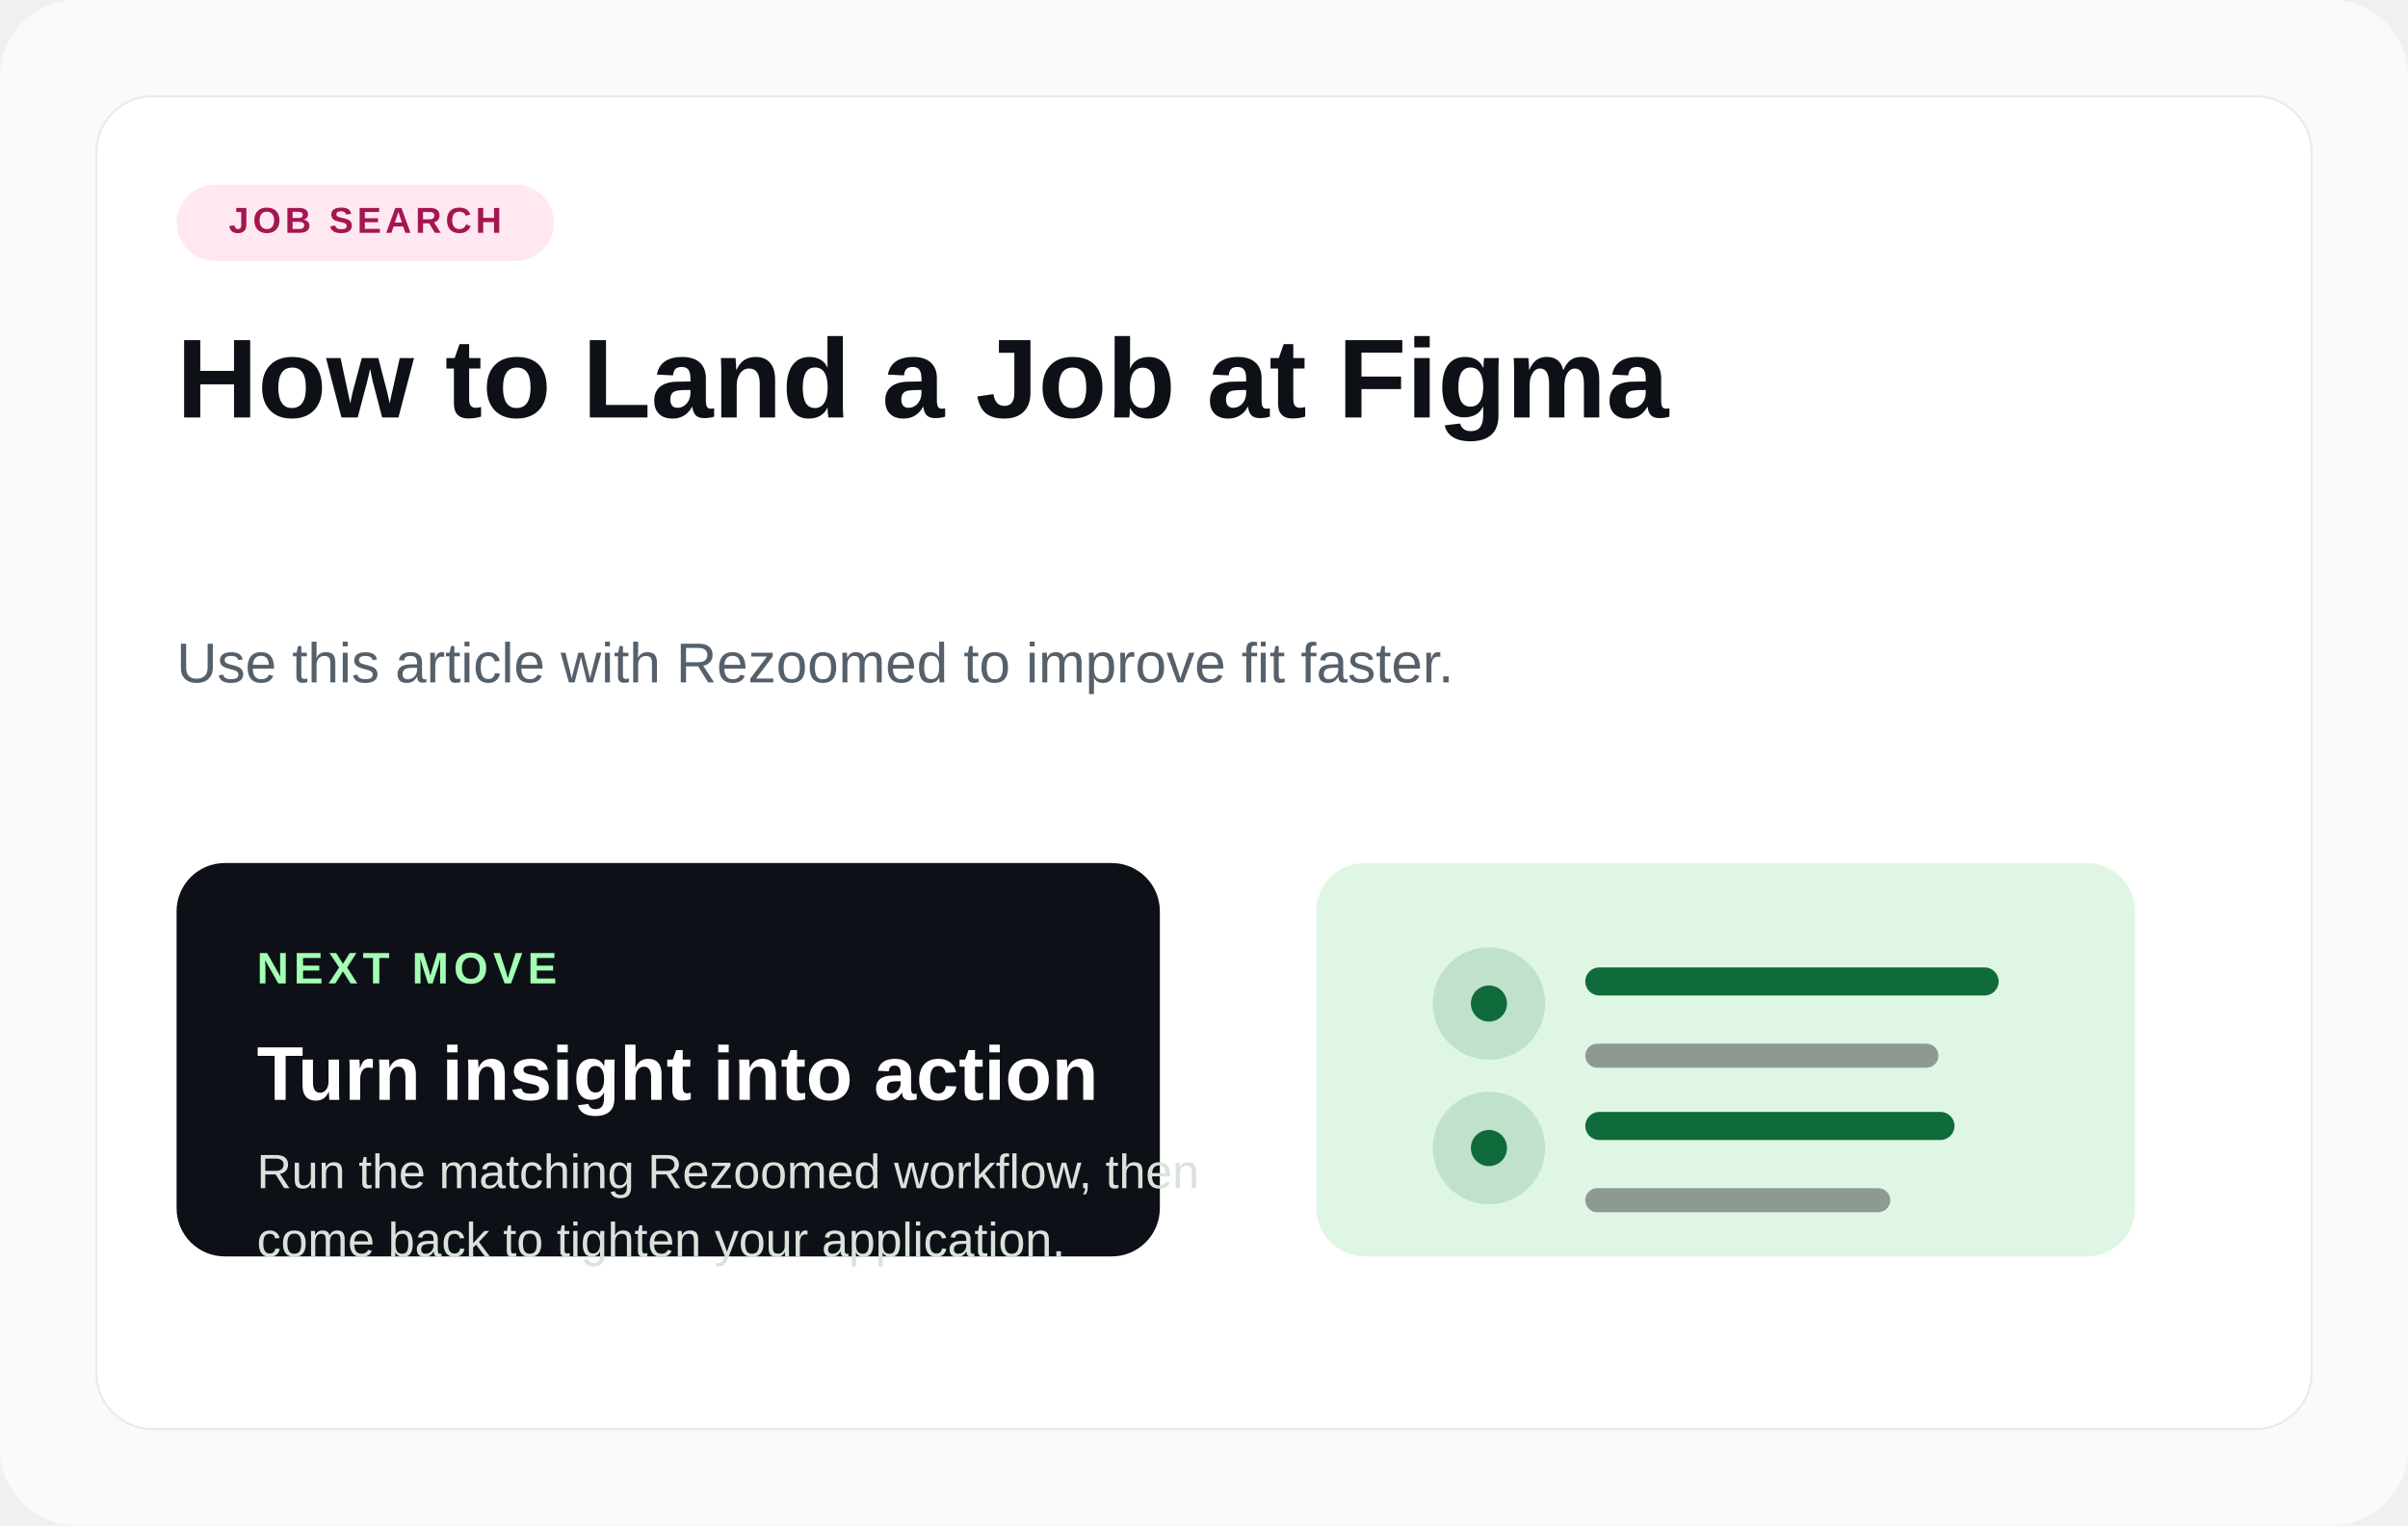
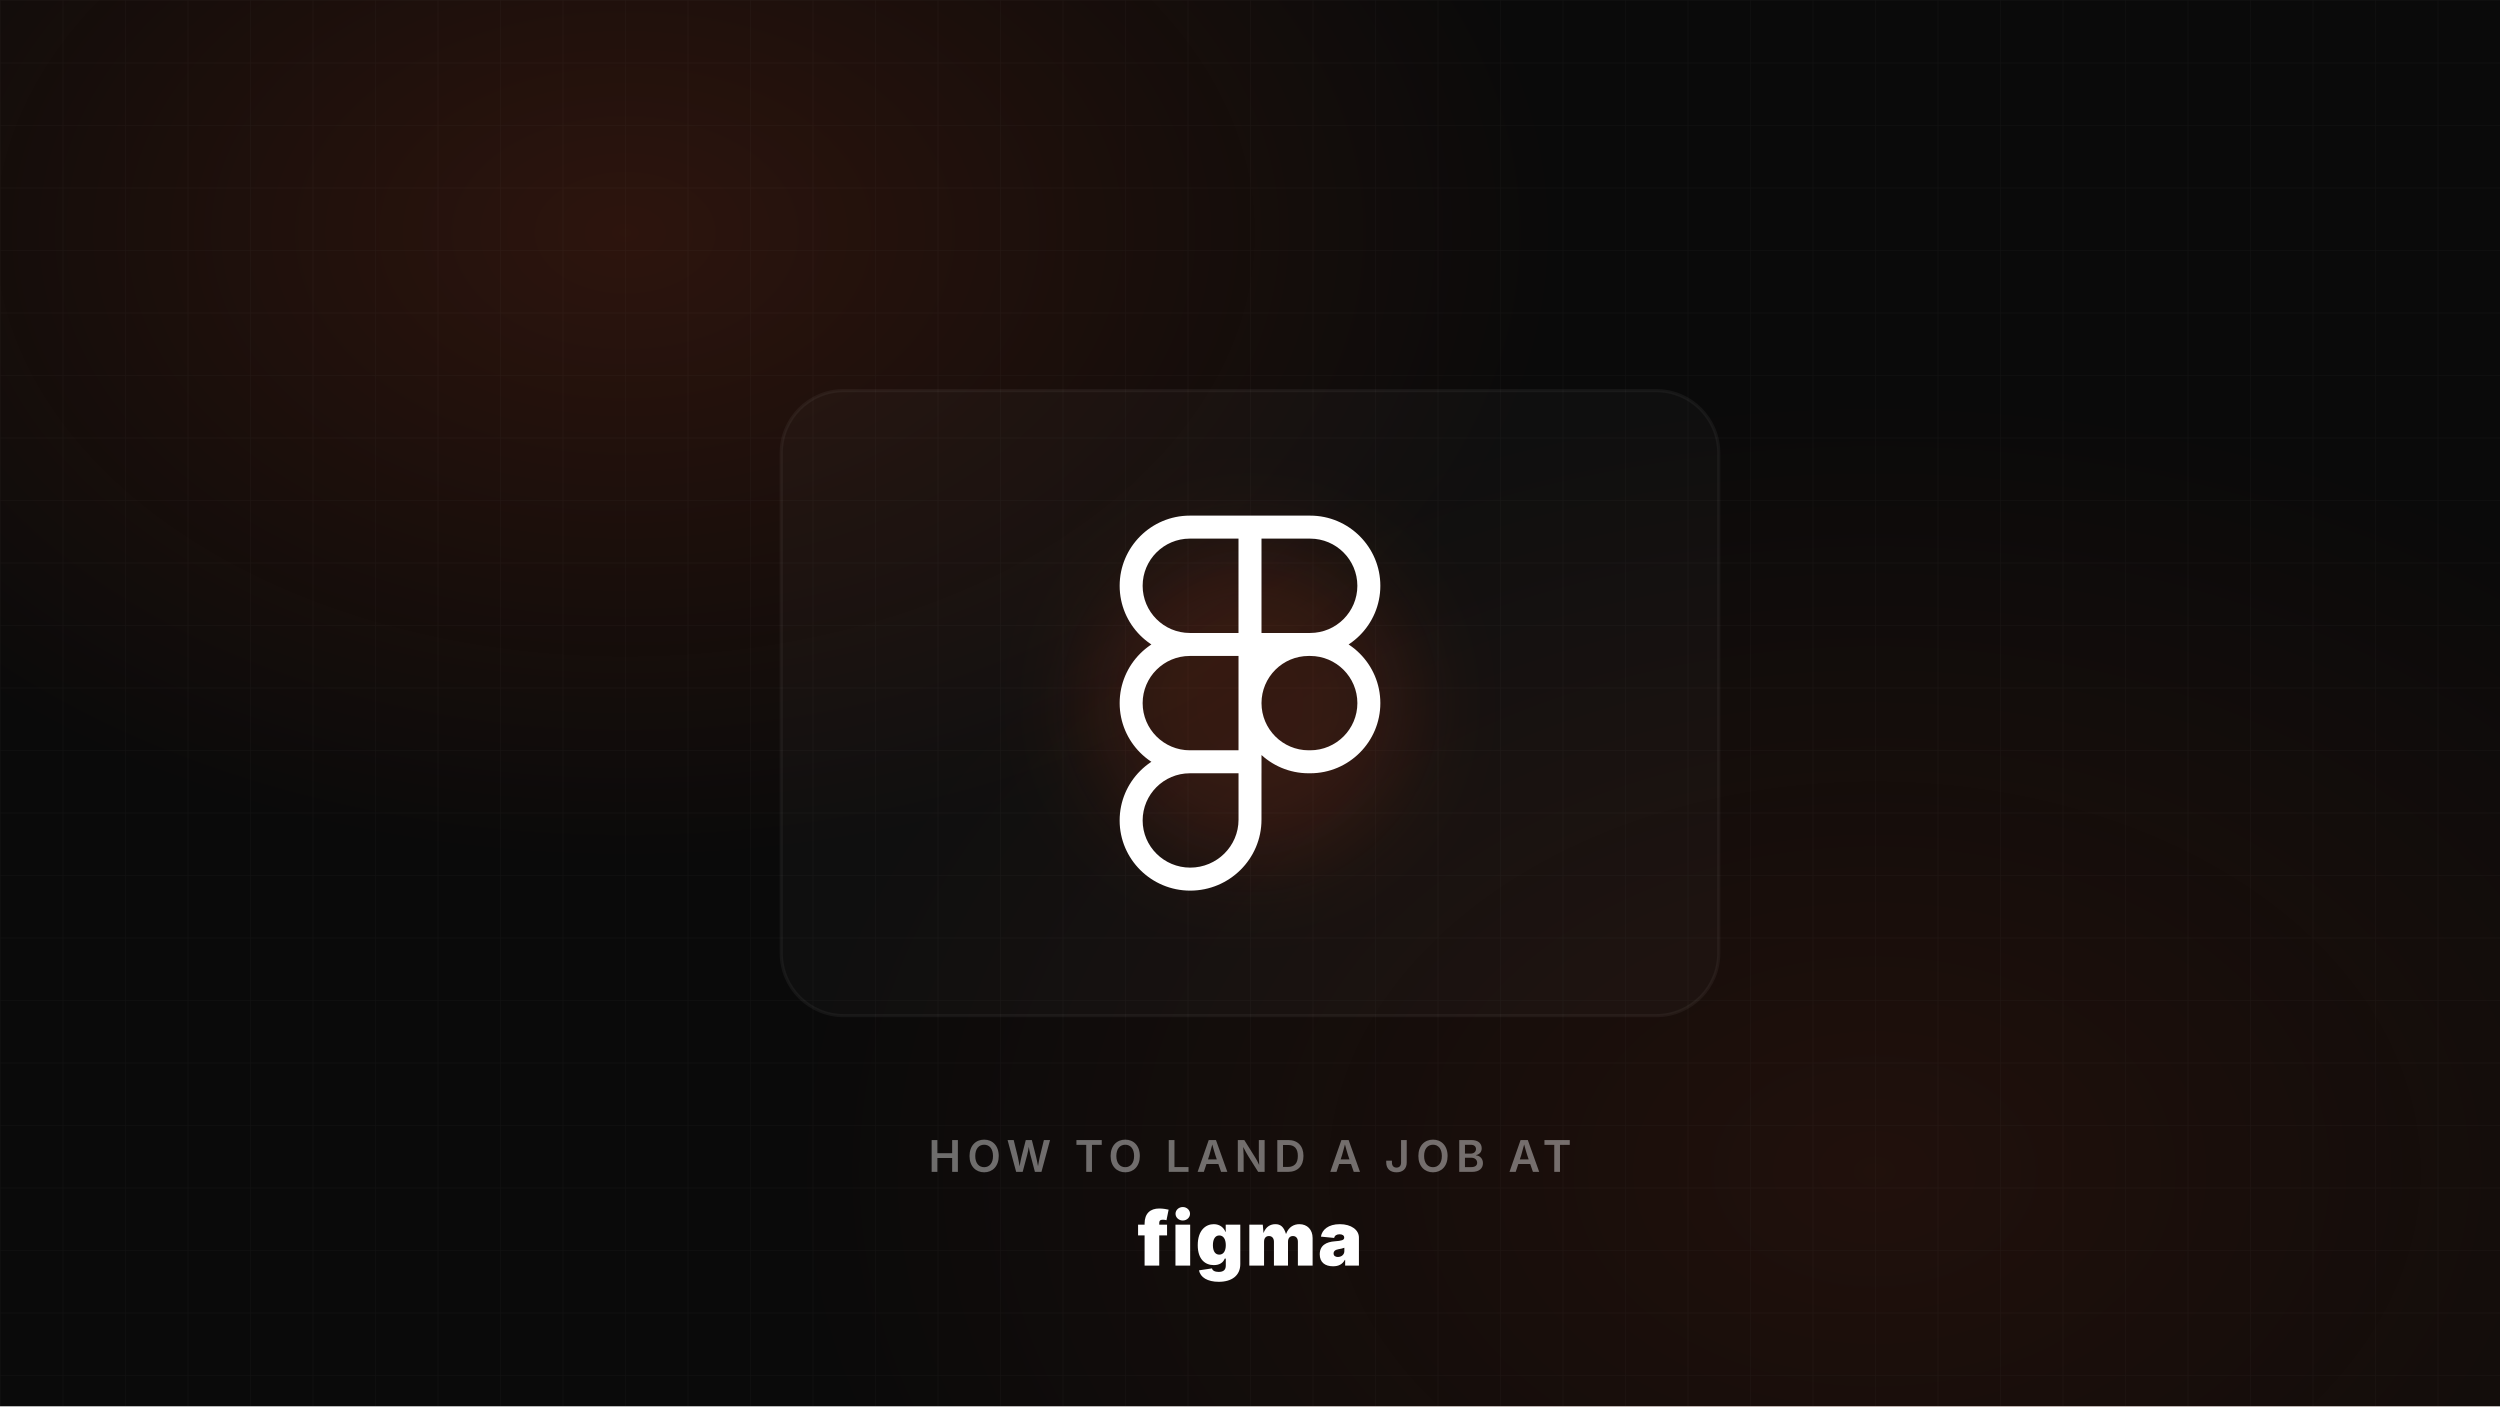
- <svg xmlns="http://www.w3.org/2000/svg" width="1200" height="760" viewBox="0 0 1200 760" fill="none">
-   <rect width="1200" height="760" rx="38" fill="#F8FBF9" />
-   <rect x="48" y="48" width="1104" height="664" rx="28" fill="white" stroke="#E5ECE7" />
-   <rect x="88" y="92" width="188" height="38" rx="19" fill="#ffe8f0" />
-   <text x="114" y="116" fill="#a31652" font-family="Arial, sans-serif" font-size="18" font-weight="800" letter-spacing="2">JOB SEARCH</text>
-   <text x="88" y="208" fill="#0D1117" font-family="Arial, sans-serif" font-size="56" font-weight="800">How to Land a Job at Figma</text>
-   <text x="88" y="340" fill="#55606B" font-family="Arial, sans-serif" font-size="28">Use this article with Rezoomed to improve fit faster.</text>
-   <rect x="88" y="430" width="490" height="196" rx="24" fill="#0D1117" />
-   <text x="128" y="490" fill="#A3FFB3" font-family="Arial, sans-serif" font-size="22" font-weight="800" letter-spacing="2.5">NEXT MOVE</text>
-   <text x="128" y="548" fill="#FFFFFF" font-family="Arial, sans-serif" font-size="38" font-weight="800">Turn insight into action</text>
-   <text x="128" y="592" fill="#D9E2DB" font-family="Arial, sans-serif" font-size="24">Run the matching Rezoomed workflow, then</text>
-   <text x="128" y="626" fill="#D9E2DB" font-family="Arial, sans-serif" font-size="24">come back to tighten your application.</text>
-   <rect x="656" y="430" width="408" height="196" rx="24" fill="#dff6e5" />
-   <circle cx="742" cy="500" r="28" fill="#0f6b3a" fill-opacity="0.15" />
-   <circle cx="742" cy="500" r="9" fill="#0f6b3a" />
-   <rect x="790" y="482" width="206" height="14" rx="7" fill="#0f6b3a" />
-   <rect x="790" y="520" width="176" height="12" rx="6" fill="#8D9A92" />
-   <circle cx="742" cy="572" r="28" fill="#0f6b3a" fill-opacity="0.15" />
-   <circle cx="742" cy="572" r="9" fill="#0f6b3a" />
-   <rect x="790" y="554" width="184" height="14" rx="7" fill="#0f6b3a" />
-   <rect x="790" y="592" width="152" height="12" rx="6" fill="#8D9A92" />
+ <svg xmlns="http://www.w3.org/2000/svg" width="1600" height="900" viewBox="0 0 1600 900" fill="none">
+   <rect width="1600" height="900" fill="#0A0A0A" />
+   <ellipse cx="400" cy="150" rx="600" ry="400" fill="url(#brandGlow1)" opacity="0.15" />
+   <ellipse cx="1200" cy="750" rx="700" ry="500" fill="url(#brandGlow2)" opacity="0.1" />
+   <defs>
+     <pattern id="grid" width="40" height="40" patternUnits="userSpaceOnUse">
+       <path d="M 40 0 L 0 0 0 40" fill="none" stroke="rgba(255,255,255,0.03)" stroke-width="1" />
+     </pattern>
+   </defs>
+   <rect width="1600" height="900" fill="url(#grid)" />
+   <rect x="500" y="250" width="600" height="400" rx="40" fill="rgba(255,255,255,0.02)" stroke="rgba(255,255,255,0.05)" stroke-width="2" />
+   <circle cx="800" cy="450" r="100" fill="#F24E1E" opacity="0.15" filter="url(#glow)" />
+   <g transform="translate(680, 330) scale(10)">
+     <g fill="white">
+       <path d="M15.852 8.981h-4.588V0h4.588c2.476 0 4.49 2.014 4.49 4.49s-2.014 4.491-4.49 4.491zM12.735 7.51h3.117c1.665 0 3.019-1.355 3.019-3.019s-1.355-3.019-3.019-3.019h-3.117V7.51zm0 1.471H8.148c-2.476 0-4.49-2.014-4.49-4.49S5.672 0 8.148 0h4.588v8.981zm-4.587-7.51c-1.665 0-3.019 1.355-3.019 3.019s1.354 3.02 3.019 3.02h3.117V1.471H8.148zm4.587 15.019H8.148c-2.476 0-4.49-2.014-4.49-4.49s2.014-4.49 4.49-4.49h4.588v8.98zM8.148 8.981c-1.665 0-3.019 1.355-3.019 3.019s1.355 3.019 3.019 3.019h3.117V8.981H8.148zM8.172 24c-2.489 0-4.515-2.014-4.515-4.49s2.014-4.49 4.49-4.49h4.588v4.441c0 2.503-2.047 4.539-4.563 4.539zm-.024-7.51a3.023 3.023 0 0 0-3.019 3.019c0 1.665 1.365 3.019 3.044 3.019 1.705 0 3.093-1.376 3.093-3.068v-2.97H8.148zm7.704 0h-.098c-2.476 0-4.49-2.014-4.49-4.49s2.014-4.49 4.49-4.49h.098c2.476 0 4.49 2.014 4.49 4.49s-2.014 4.49-4.49 4.49zm-.097-7.509c-1.665 0-3.019 1.355-3.019 3.019s1.355 3.019 3.019 3.019h.098c1.665 0 3.019-1.355 3.019-3.019s-1.355-3.019-3.019-3.019h-.098z" />
+     </g>
+   </g>
+   <text x="800" y="750" font-family="'Inter', -apple-system, sans-serif" font-size="28" font-weight="600" fill="rgba(255,255,255,0.4)" text-anchor="middle" letter-spacing="4">HOW TO LAND A JOB AT</text>
+   <text x="800" y="810" font-family="'Inter', -apple-system, sans-serif" font-size="48" font-weight="900" fill="white" text-anchor="middle" letter-spacing="1" text-transform="uppercase">figma</text>
+   <defs>
+     <radialGradient id="brandGlow1" cx="0.5" cy="0.5" r="0.5">
+       <stop offset="0%" stop-color="#F24E1E" />
+       <stop offset="100%" stop-color="#F24E1E" stop-opacity="0" />
+     </radialGradient>
+     <radialGradient id="brandGlow2" cx="0.5" cy="0.5" r="0.5">
+       <stop offset="0%" stop-color="#F24E1E" />
+       <stop offset="100%" stop-color="#F24E1E" stop-opacity="0" />
+     </radialGradient>
+     <filter id="glow" x="-50%" y="-50%" width="200%" height="200%">
+       <feGaussianBlur stdDeviation="30" result="blur" />
+     </filter>
+   </defs>
</svg>
